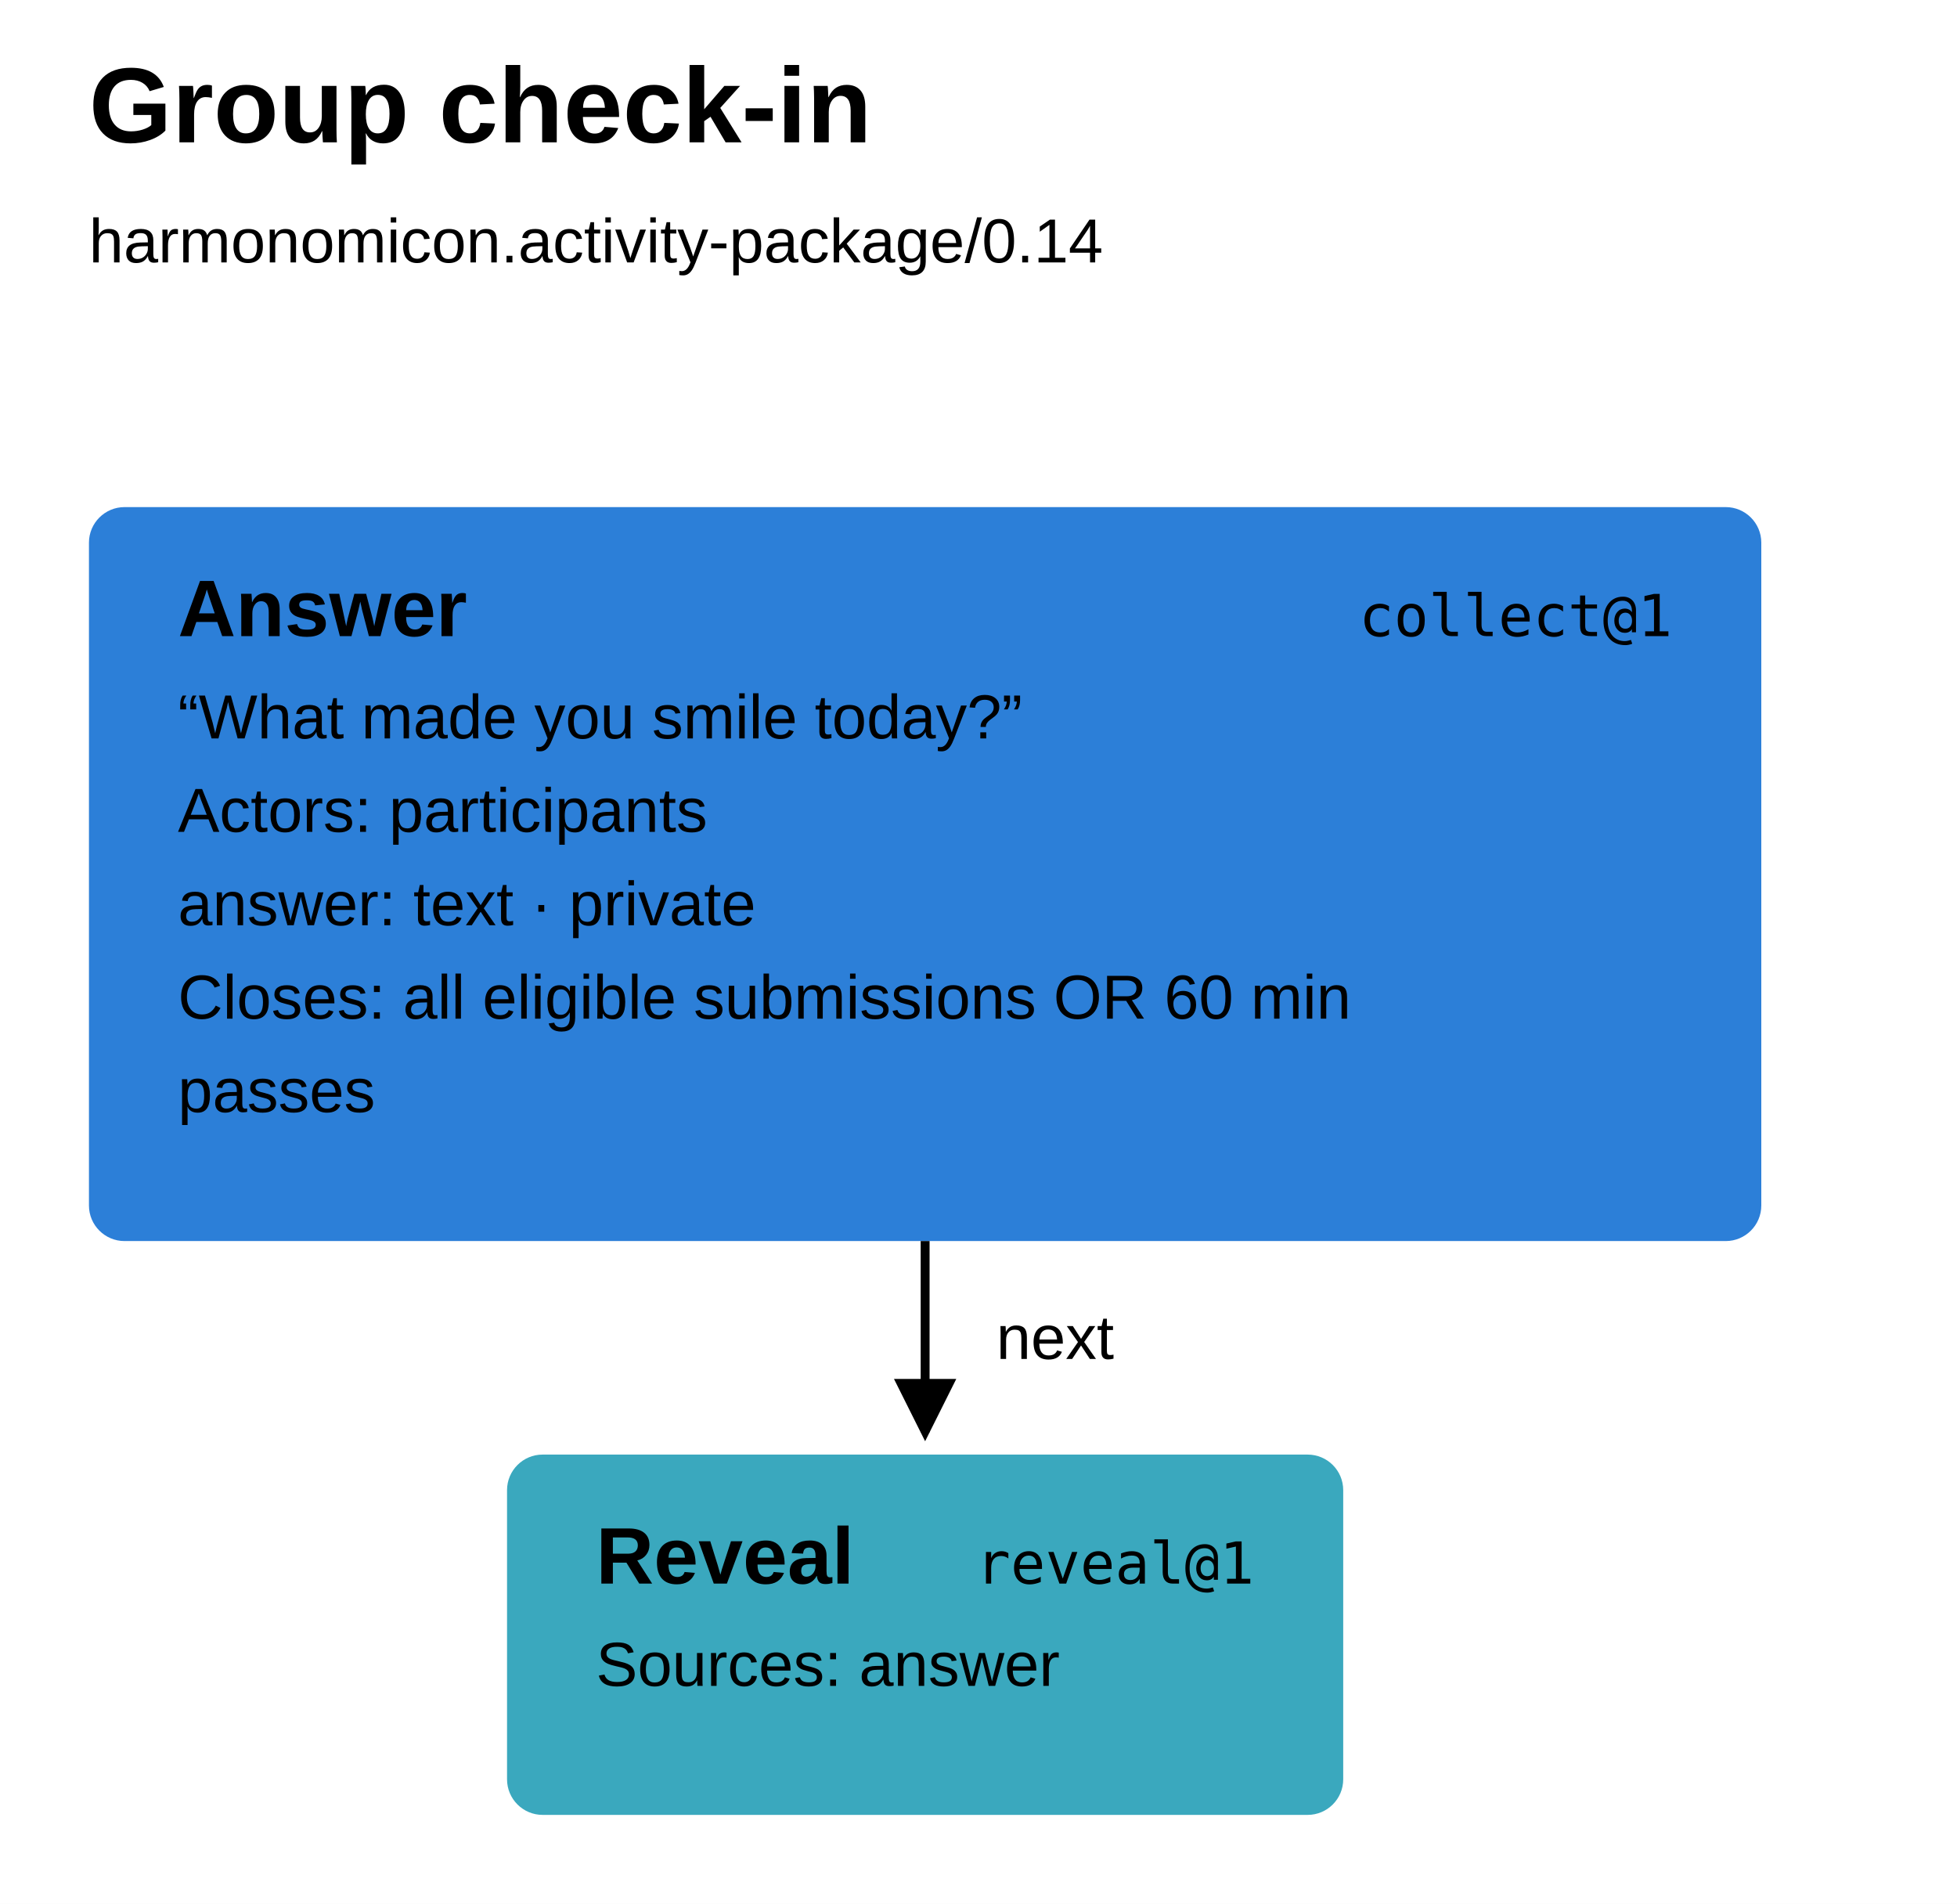
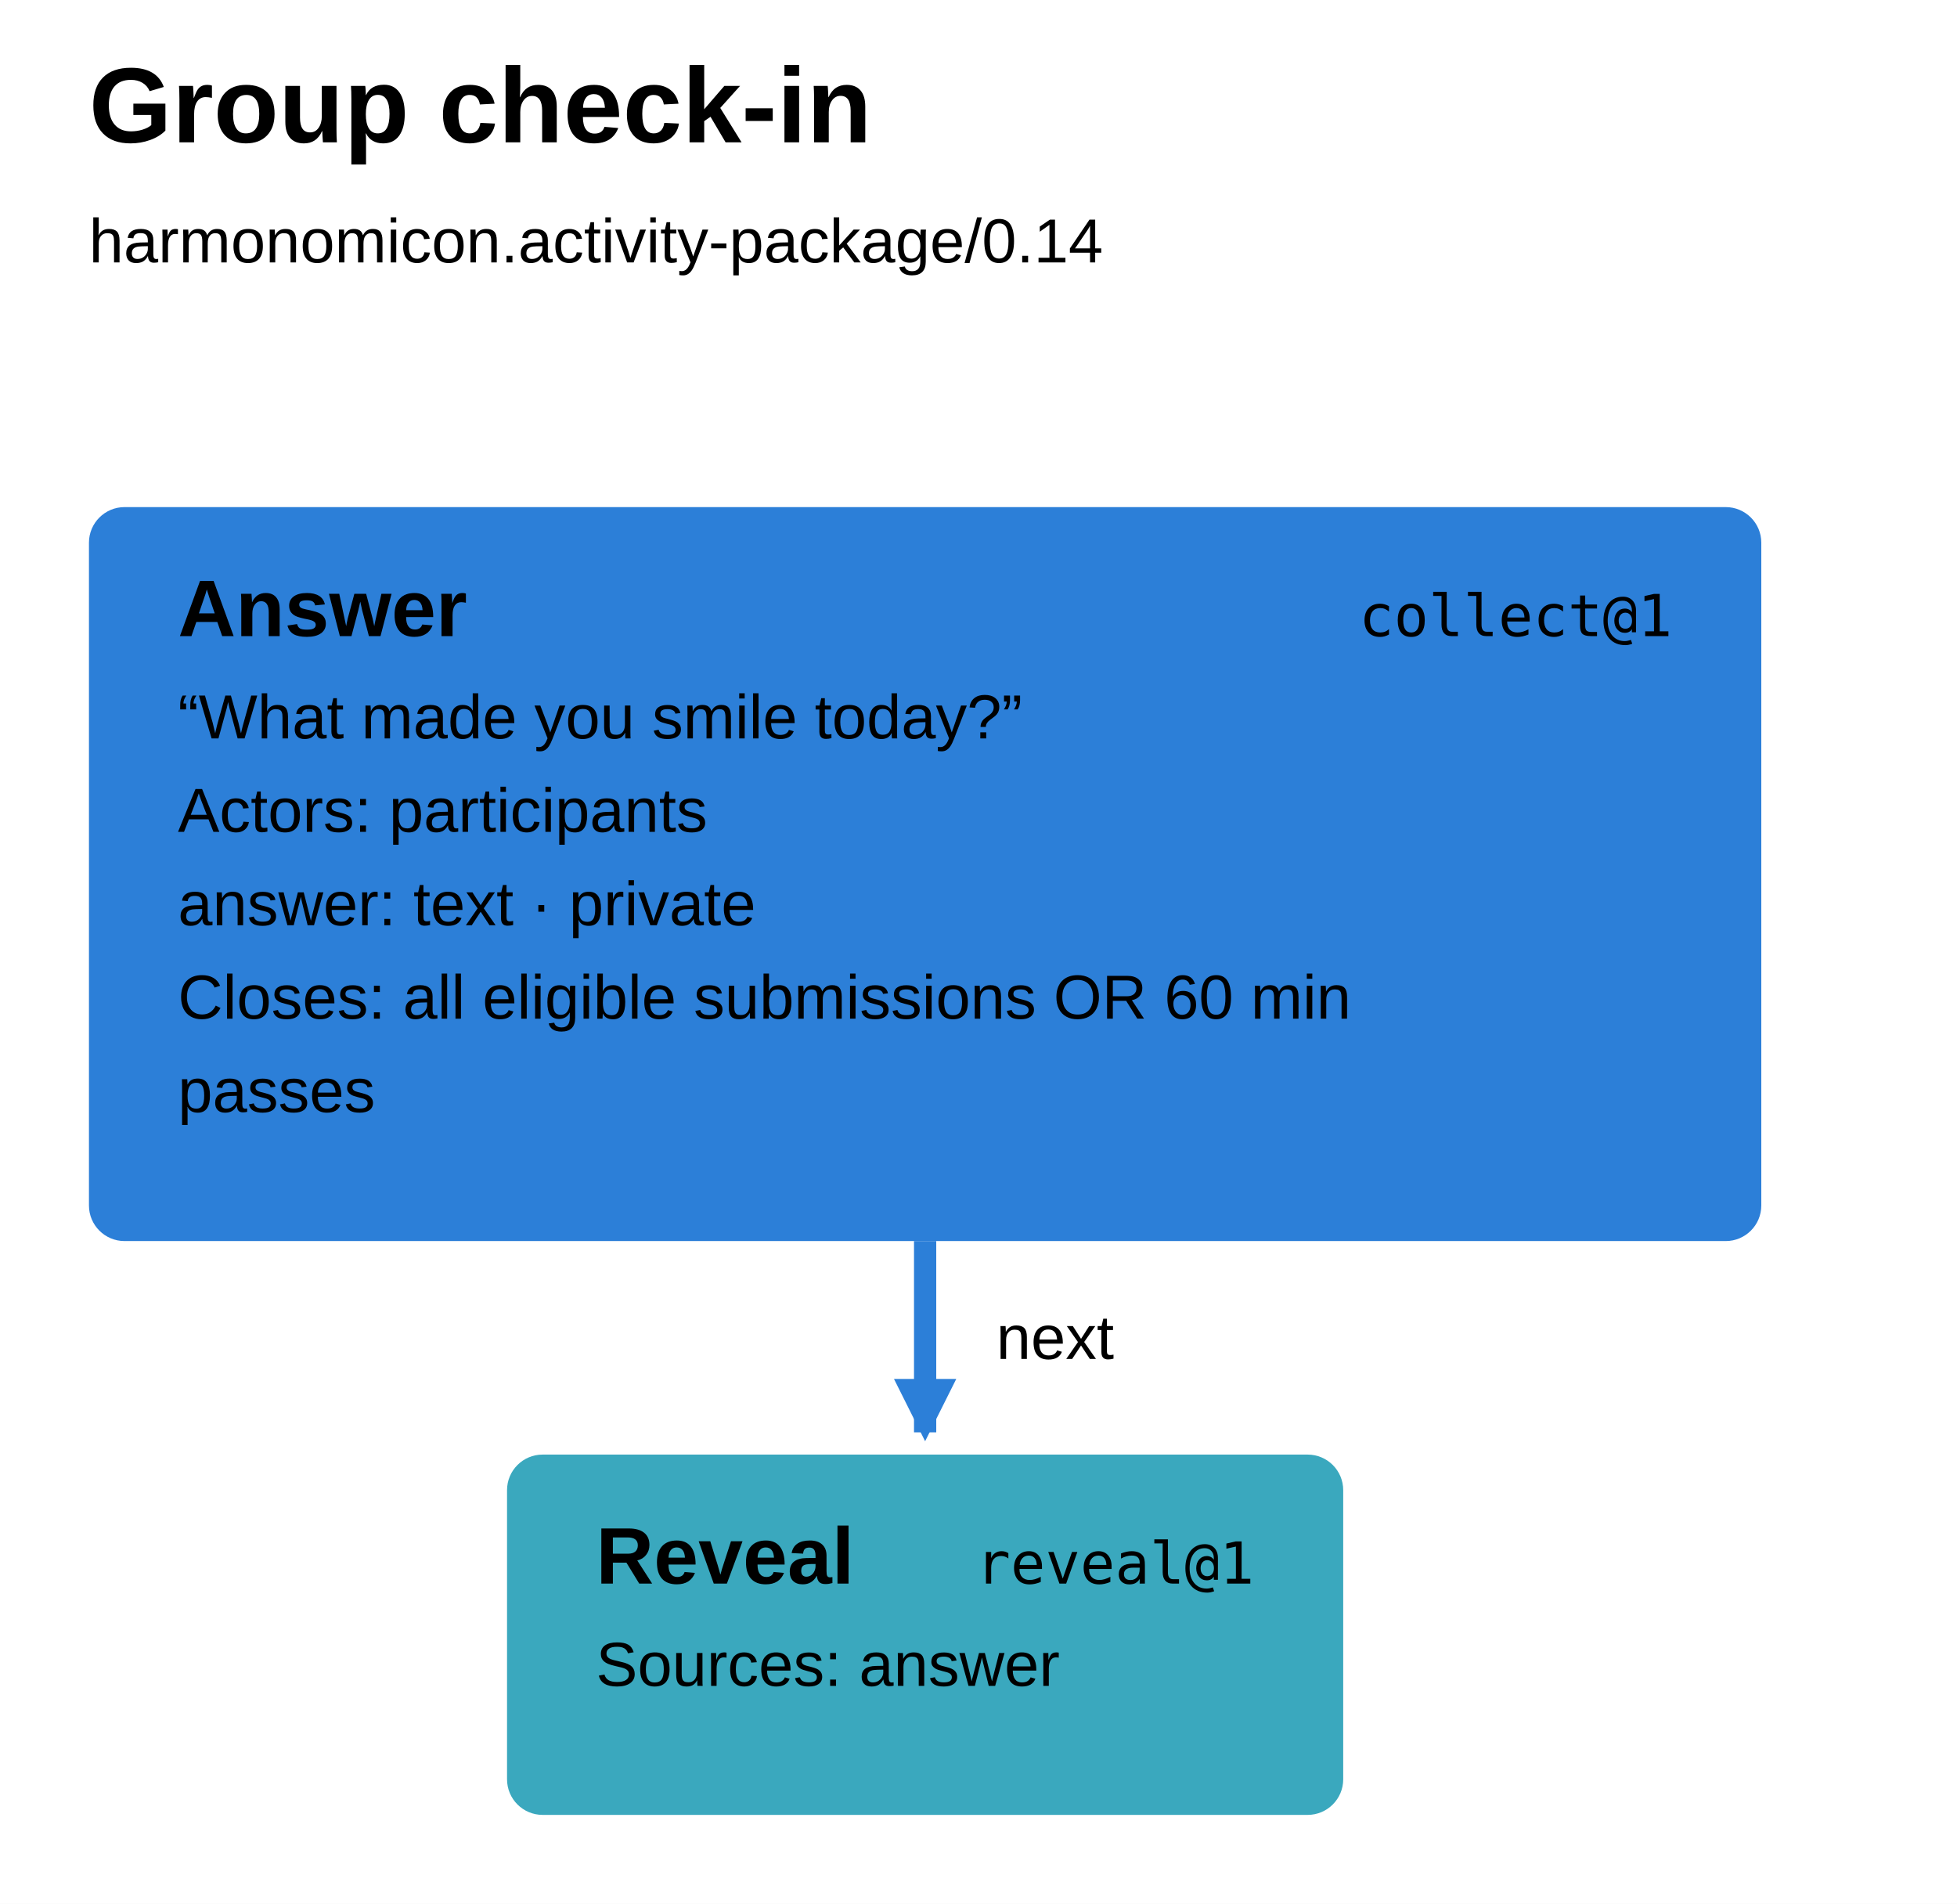
<svg xmlns="http://www.w3.org/2000/svg" width="440" height="428" viewBox="0 0 440 428" aria-label="Group check-in runbook" style="font-family:Arial,sans-serif;fill:black">
  <defs>
-     <marker id="arrow" markerWidth="7" markerHeight="7" refX="6" refY="3.5" orient="auto">
-       <path d="M0 0L7 3.5L0 7" />
+     <marker id="arrow-0" markerUnits="userSpaceOnUse" markerWidth="14" markerHeight="14" refX="12" refY="7" orient="auto">
+       <path d="M0 0L14 7L0 14Z" fill="#2c7fd8" />
    </marker>
  </defs>
  <rect width="100%" height="100%" fill="white" />
  <text x="20" y="32" font-size="24" font-weight="700">Group check-in</text>
  <text x="20" y="59" font-size="14">harmonomicon.activity-package/0.14</text>
  <g data-step="answer" tabindex="0" role="button" aria-label="answer collect@1">
    <rect x="20" y="114" width="376" height="165" rx="8" fill="#2c7fd8" />
    <text x="40" y="143" font-weight="700" font-size="18">Answer</text>
    <text x="376" y="143" text-anchor="end" font-family="ui-monospace, SFMono-Regular, Menlo, Consolas, monospace" font-size="13">collect@1</text>
    <text x="40" y="166" font-size="14">“What made you smile today?”</text>
    <text x="40" y="187" font-size="14">Actors: participants</text>
    <text x="40" y="208" font-size="14">answer: text · private</text>
    <text x="40" y="229" font-size="14">Closes: all eligible submissions OR 60 min</text>
    <text x="40" y="250" font-size="14">passes</text>
  </g>
  <g data-step="reveal" tabindex="0" role="button" aria-label="reveal reveal@1">
    <rect x="114" y="327" width="188" height="81" rx="8" fill="#3aa8be" />
    <text x="134" y="356" font-weight="700" font-size="18">Reveal</text>
    <text x="282" y="356" text-anchor="end" font-family="ui-monospace, SFMono-Regular, Menlo, Consolas, monospace" font-size="13">reveal@1</text>
    <text x="134" y="379" font-size="14">Sources: answer</text>
  </g>
-   <path d="M 208 279 L 208 322" fill="none" stroke="black" stroke-width="2" marker-end="url(#arrow)" />
+   <path d="M 208 279 L 208 322" fill="none" stroke="#2c7fd8" stroke-width="5" marker-end="url(#arrow-0)" />
  <text x="224" y="305.5" font-size="14">next</text>
</svg>
